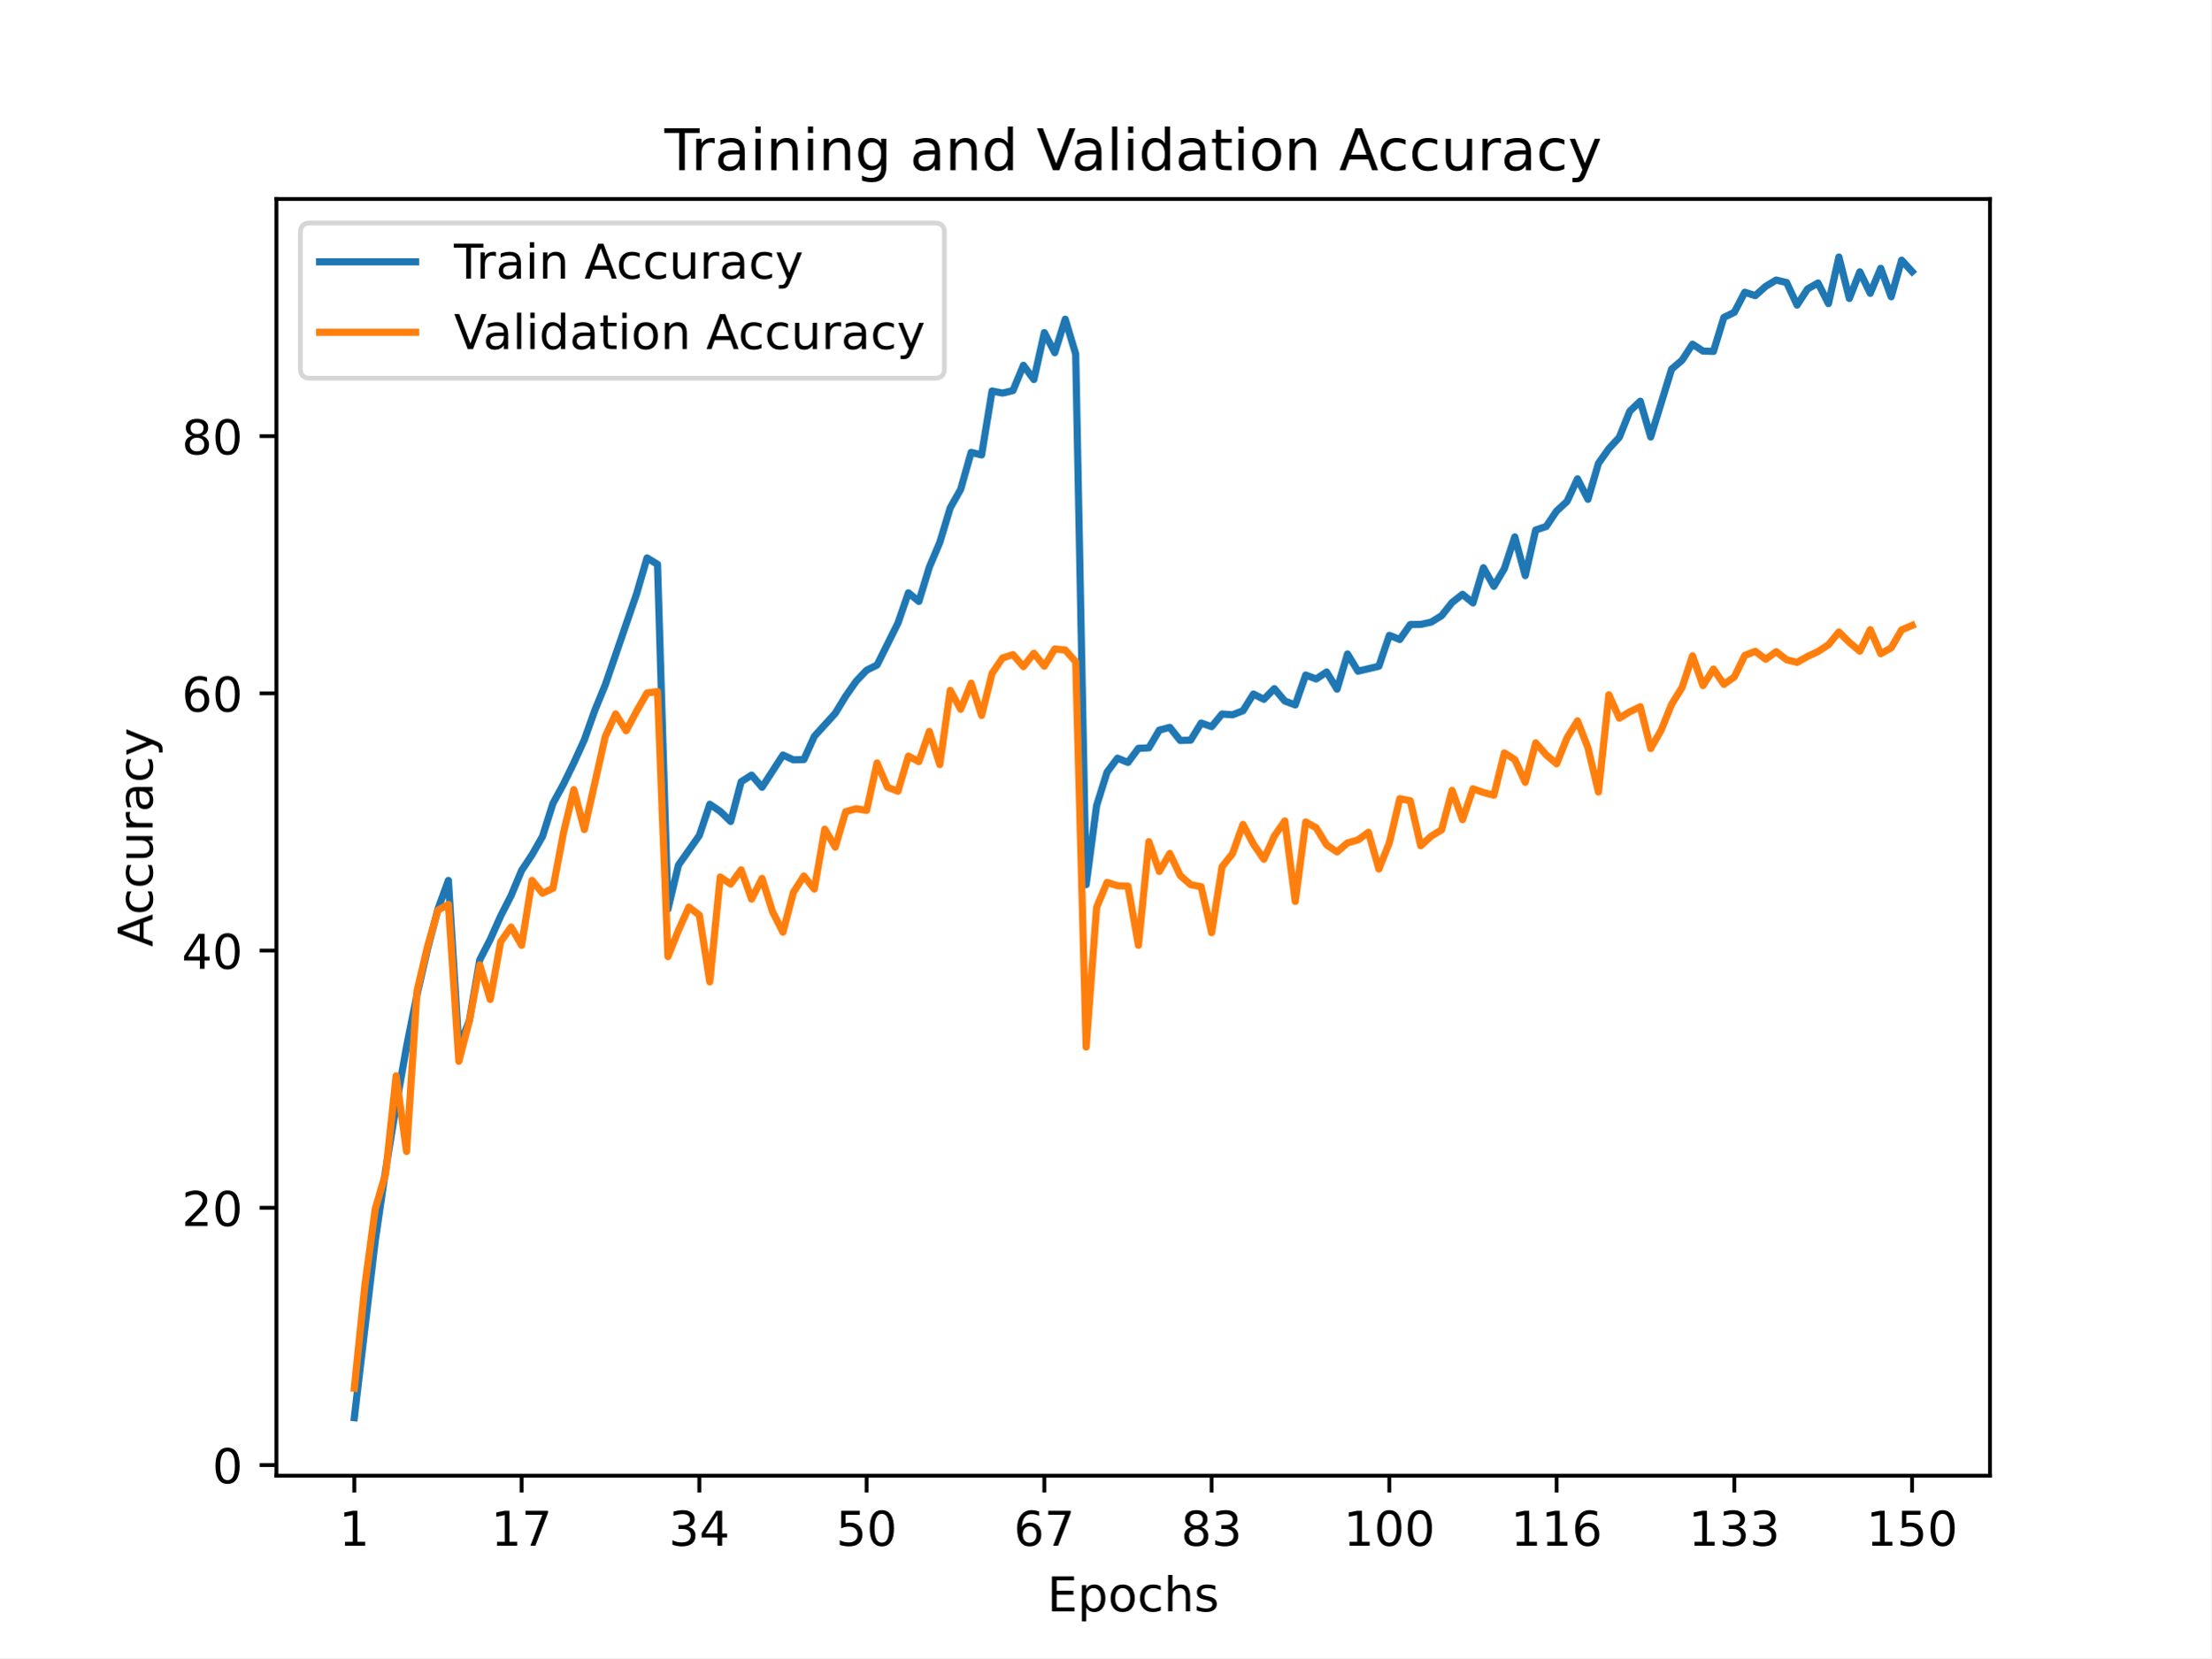
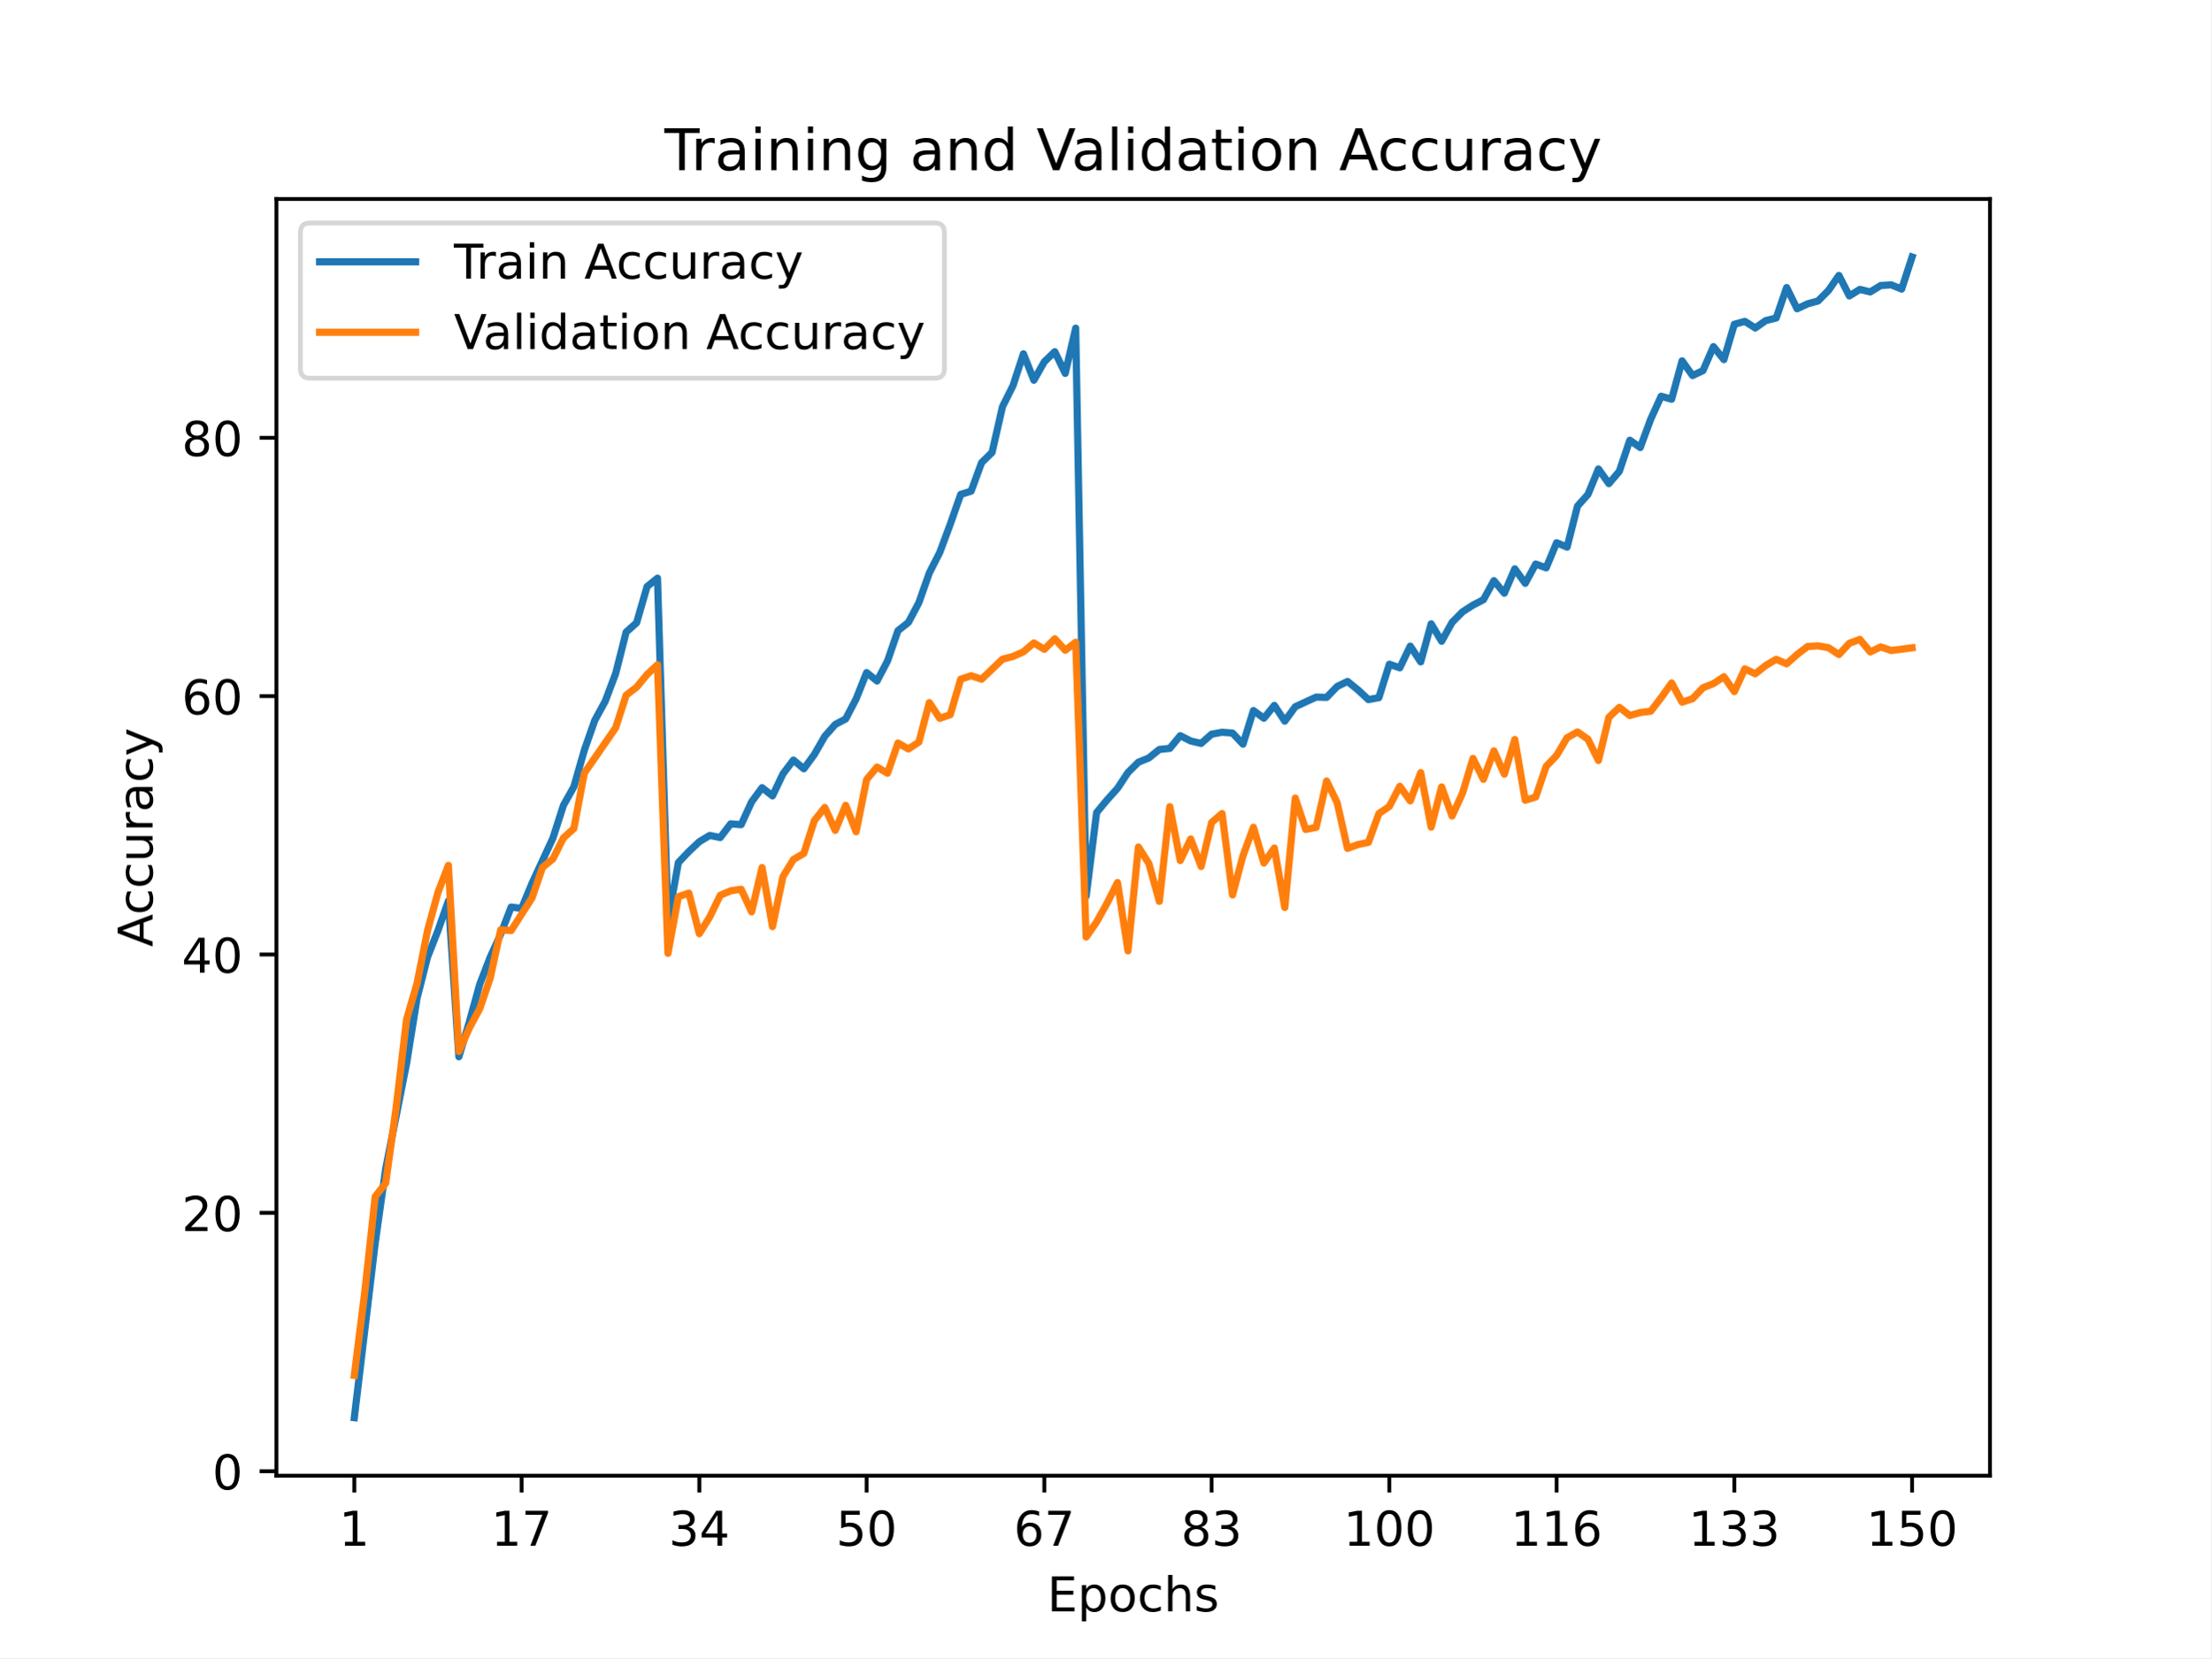
<svg xmlns="http://www.w3.org/2000/svg" xmlns:xlink="http://www.w3.org/1999/xlink" width="460.8pt" height="345.6pt" viewBox="0 0 460.8 345.6" version="1.1">
  <defs>
    <style type="text/css">*{stroke-linejoin: round; stroke-linecap: butt}</style>
  </defs>
  <g id="figure_1">
    <g id="patch_1">
      <path d="M 0 345.6  L 460.8 345.6  L 460.8 0  L 0 0  z " style="fill: #ffffff" />
    </g>
    <g id="axes_1">
      <g id="patch_2">
        <path d="M 57.6 307.584  L 414.72 307.584  L 414.72 41.472  L 57.6 41.472  z " style="fill: #ffffff" />
      </g>
      <g id="matplotlib.axis_1">
        <g id="xtick_1">
          <g id="line2d_1">
            <defs>
-               <path id="mafcbf02eaa" d="M 0 0  L 0 3.5  " style="stroke: #000000; stroke-width: 0.8" />
+               <path id="mf910238508" d="M 0 0  L 0 3.5  " style="stroke: #000000; stroke-width: 0.8" />
            </defs>
            <g>
-               <use xlink:href="#mafcbf02eaa" x="73.833" y="307.584" style="stroke: #000000; stroke-width: 0.8" />
+               <use xlink:href="#mf910238508" x="73.833" y="307.584" style="stroke: #000000; stroke-width: 0.8" />
            </g>
          </g>
          <g id="text_1">
            <g transform="translate(70.65148 322.1824) scale(0.1 -0.1)">
              <defs>
                <path id="DejaVuSans-31" d="M 794 531  L 1825 531  L 1825 4091  L 703 3866  L 703 4441  L 1819 4666  L 2450 4666  L 2450 531  L 3481 531  L 3481 0  L 794 0  L 794 531  z " transform="scale(0.015625)" />
              </defs>
              <use xlink:href="#DejaVuSans-31" />
            </g>
          </g>
        </g>
        <g id="xtick_2">
          <g id="line2d_2">
            <g>
-               <use xlink:href="#mafcbf02eaa" x="108.695" y="307.584" style="stroke: #000000; stroke-width: 0.8" />
+               <use xlink:href="#mf910238508" x="108.695" y="307.584" style="stroke: #000000; stroke-width: 0.8" />
            </g>
          </g>
          <g id="text_2">
            <g transform="translate(102.3325 322.1824) scale(0.1 -0.1)">
              <defs>
                <path id="DejaVuSans-37" d="M 525 4666  L 3525 4666  L 3525 4397  L 1831 0  L 1172 0  L 2766 4134  L 525 4134  L 525 4666  z " transform="scale(0.015625)" />
              </defs>
              <use xlink:href="#DejaVuSans-31" />
              <use xlink:href="#DejaVuSans-37" x="63.623" />
            </g>
          </g>
        </g>
        <g id="xtick_3">
          <g id="line2d_3">
            <g>
-               <use xlink:href="#mafcbf02eaa" x="145.736" y="307.584" style="stroke: #000000; stroke-width: 0.8" />
+               <use xlink:href="#mf910238508" x="145.736" y="307.584" style="stroke: #000000; stroke-width: 0.8" />
            </g>
          </g>
          <g id="text_3">
            <g transform="translate(139.3736 322.1824) scale(0.1 -0.1)">
              <defs>
                <path id="DejaVuSans-33" d="M 2597 2516  Q 3050 2419 3304 2112  Q 3559 1806 3559 1356  Q 3559 666 3084 287  Q 2609 -91 1734 -91  Q 1441 -91 1130 -33  Q 819 25 488 141  L 488 750  Q 750 597 1062 519  Q 1375 441 1716 441  Q 2309 441 2620 675  Q 2931 909 2931 1356  Q 2931 1769 2642 2001  Q 2353 2234 1838 2234  L 1294 2234  L 1294 2753  L 1863 2753  Q 2328 2753 2575 2939  Q 2822 3125 2822 3475  Q 2822 3834 2567 4026  Q 2313 4219 1838 4219  Q 1578 4219 1281 4162  Q 984 4106 628 3988  L 628 4550  Q 988 4650 1302 4700  Q 1616 4750 1894 4750  Q 2613 4750 3031 4423  Q 3450 4097 3450 3541  Q 3450 3153 3228 2886  Q 3006 2619 2597 2516  z " transform="scale(0.015625)" />
                <path id="DejaVuSans-34" d="M 2419 4116  L 825 1625  L 2419 1625  L 2419 4116  z M 2253 4666  L 3047 4666  L 3047 1625  L 3713 1625  L 3713 1100  L 3047 1100  L 3047 0  L 2419 0  L 2419 1100  L 313 1100  L 313 1709  L 2253 4666  z " transform="scale(0.015625)" />
              </defs>
              <use xlink:href="#DejaVuSans-33" />
              <use xlink:href="#DejaVuSans-34" x="63.623" />
            </g>
          </g>
        </g>
        <g id="xtick_4">
          <g id="line2d_4">
            <g>
-               <use xlink:href="#mafcbf02eaa" x="180.598" y="307.584" style="stroke: #000000; stroke-width: 0.8" />
+               <use xlink:href="#mf910238508" x="180.598" y="307.584" style="stroke: #000000; stroke-width: 0.8" />
            </g>
          </g>
          <g id="text_4">
            <g transform="translate(174.2358 322.1824) scale(0.1 -0.1)">
              <defs>
                <path id="DejaVuSans-35" d="M 691 4666  L 3169 4666  L 3169 4134  L 1269 4134  L 1269 2991  Q 1406 3038 1543 3061  Q 1681 3084 1819 3084  Q 2600 3084 3056 2656  Q 3513 2228 3513 1497  Q 3513 744 3044 326  Q 2575 -91 1722 -91  Q 1428 -91 1123 -41  Q 819 9 494 109  L 494 744  Q 775 591 1075 516  Q 1375 441 1709 441  Q 2250 441 2565 725  Q 2881 1009 2881 1497  Q 2881 1984 2565 2268  Q 2250 2553 1709 2553  Q 1456 2553 1204 2497  Q 953 2441 691 2322  L 691 4666  z " transform="scale(0.015625)" />
                <path id="DejaVuSans-30" d="M 2034 4250  Q 1547 4250 1301 3770  Q 1056 3291 1056 2328  Q 1056 1369 1301 889  Q 1547 409 2034 409  Q 2525 409 2770 889  Q 3016 1369 3016 2328  Q 3016 3291 2770 3770  Q 2525 4250 2034 4250  z M 2034 4750  Q 2819 4750 3233 4129  Q 3647 3509 3647 2328  Q 3647 1150 3233 529  Q 2819 -91 2034 -91  Q 1250 -91 836 529  Q 422 1150 422 2328  Q 422 3509 836 4129  Q 1250 4750 2034 4750  z " transform="scale(0.015625)" />
              </defs>
              <use xlink:href="#DejaVuSans-35" />
              <use xlink:href="#DejaVuSans-30" x="63.623" />
            </g>
          </g>
        </g>
        <g id="xtick_5">
          <g id="line2d_5">
            <g>
-               <use xlink:href="#mafcbf02eaa" x="217.639" y="307.584" style="stroke: #000000; stroke-width: 0.8" />
+               <use xlink:href="#mf910238508" x="217.639" y="307.584" style="stroke: #000000; stroke-width: 0.8" />
            </g>
          </g>
          <g id="text_5">
            <g transform="translate(211.2769 322.1824) scale(0.1 -0.1)">
              <defs>
                <path id="DejaVuSans-36" d="M 2113 2584  Q 1688 2584 1439 2293  Q 1191 2003 1191 1497  Q 1191 994 1439 701  Q 1688 409 2113 409  Q 2538 409 2786 701  Q 3034 994 3034 1497  Q 3034 2003 2786 2293  Q 2538 2584 2113 2584  z M 3366 4563  L 3366 3988  Q 3128 4100 2886 4159  Q 2644 4219 2406 4219  Q 1781 4219 1451 3797  Q 1122 3375 1075 2522  Q 1259 2794 1537 2939  Q 1816 3084 2150 3084  Q 2853 3084 3261 2657  Q 3669 2231 3669 1497  Q 3669 778 3244 343  Q 2819 -91 2113 -91  Q 1303 -91 875 529  Q 447 1150 447 2328  Q 447 3434 972 4092  Q 1497 4750 2381 4750  Q 2619 4750 2861 4703  Q 3103 4656 3366 4563  z " transform="scale(0.015625)" />
              </defs>
              <use xlink:href="#DejaVuSans-36" />
              <use xlink:href="#DejaVuSans-37" x="63.623" />
            </g>
          </g>
        </g>
        <g id="xtick_6">
          <g id="line2d_6">
            <g>
-               <use xlink:href="#mafcbf02eaa" x="252.502" y="307.584" style="stroke: #000000; stroke-width: 0.8" />
+               <use xlink:href="#mf910238508" x="252.502" y="307.584" style="stroke: #000000; stroke-width: 0.8" />
            </g>
          </g>
          <g id="text_6">
            <g transform="translate(246.1392 322.1824) scale(0.1 -0.1)">
              <defs>
                <path id="DejaVuSans-38" d="M 2034 2216  Q 1584 2216 1326 1975  Q 1069 1734 1069 1313  Q 1069 891 1326 650  Q 1584 409 2034 409  Q 2484 409 2743 651  Q 3003 894 3003 1313  Q 3003 1734 2745 1975  Q 2488 2216 2034 2216  z M 1403 2484  Q 997 2584 770 2862  Q 544 3141 544 3541  Q 544 4100 942 4425  Q 1341 4750 2034 4750  Q 2731 4750 3128 4425  Q 3525 4100 3525 3541  Q 3525 3141 3298 2862  Q 3072 2584 2669 2484  Q 3125 2378 3379 2068  Q 3634 1759 3634 1313  Q 3634 634 3220 271  Q 2806 -91 2034 -91  Q 1263 -91 848 271  Q 434 634 434 1313  Q 434 1759 690 2068  Q 947 2378 1403 2484  z M 1172 3481  Q 1172 3119 1398 2916  Q 1625 2713 2034 2713  Q 2441 2713 2670 2916  Q 2900 3119 2900 3481  Q 2900 3844 2670 4047  Q 2441 4250 2034 4250  Q 1625 4250 1398 4047  Q 1172 3844 1172 3481  z " transform="scale(0.015625)" />
              </defs>
              <use xlink:href="#DejaVuSans-38" />
              <use xlink:href="#DejaVuSans-33" x="63.623" />
            </g>
          </g>
        </g>
        <g id="xtick_7">
          <g id="line2d_7">
            <g>
-               <use xlink:href="#mafcbf02eaa" x="289.543" y="307.584" style="stroke: #000000; stroke-width: 0.8" />
+               <use xlink:href="#mf910238508" x="289.543" y="307.584" style="stroke: #000000; stroke-width: 0.8" />
            </g>
          </g>
          <g id="text_7">
            <g transform="translate(279.999 322.1824) scale(0.1 -0.1)">
              <use xlink:href="#DejaVuSans-31" />
              <use xlink:href="#DejaVuSans-30" x="63.623" />
              <use xlink:href="#DejaVuSans-30" x="127.246" />
            </g>
          </g>
        </g>
        <g id="xtick_8">
          <g id="line2d_8">
            <g>
-               <use xlink:href="#mafcbf02eaa" x="324.405" y="307.584" style="stroke: #000000; stroke-width: 0.8" />
+               <use xlink:href="#mf910238508" x="324.405" y="307.584" style="stroke: #000000; stroke-width: 0.8" />
            </g>
          </g>
          <g id="text_8">
            <g transform="translate(314.8613 322.1824) scale(0.1 -0.1)">
              <use xlink:href="#DejaVuSans-31" />
              <use xlink:href="#DejaVuSans-31" x="63.623" />
              <use xlink:href="#DejaVuSans-36" x="127.246" />
            </g>
          </g>
        </g>
        <g id="xtick_9">
          <g id="line2d_9">
            <g>
-               <use xlink:href="#mafcbf02eaa" x="361.446" y="307.584" style="stroke: #000000; stroke-width: 0.8" />
+               <use xlink:href="#mf910238508" x="361.446" y="307.584" style="stroke: #000000; stroke-width: 0.8" />
            </g>
          </g>
          <g id="text_9">
            <g transform="translate(351.9024 322.1824) scale(0.1 -0.1)">
              <use xlink:href="#DejaVuSans-31" />
              <use xlink:href="#DejaVuSans-33" x="63.623" />
              <use xlink:href="#DejaVuSans-33" x="127.246" />
            </g>
          </g>
        </g>
        <g id="xtick_10">
          <g id="line2d_10">
            <g>
-               <use xlink:href="#mafcbf02eaa" x="398.487" y="307.584" style="stroke: #000000; stroke-width: 0.8" />
+               <use xlink:href="#mf910238508" x="398.487" y="307.584" style="stroke: #000000; stroke-width: 0.8" />
            </g>
          </g>
          <g id="text_10">
            <g transform="translate(388.9435 322.1824) scale(0.1 -0.1)">
              <use xlink:href="#DejaVuSans-31" />
              <use xlink:href="#DejaVuSans-35" x="63.623" />
              <use xlink:href="#DejaVuSans-30" x="127.246" />
            </g>
          </g>
        </g>
        <g id="text_11">
          <g transform="translate(218.2444 335.8606) scale(0.1 -0.1)">
            <defs>
              <path id="DejaVuSans-45" d="M 628 4666  L 3578 4666  L 3578 4134  L 1259 4134  L 1259 2753  L 3481 2753  L 3481 2222  L 1259 2222  L 1259 531  L 3634 531  L 3634 0  L 628 0  L 628 4666  z " transform="scale(0.015625)" />
              <path id="DejaVuSans-70" d="M 1159 525  L 1159 -1331  L 581 -1331  L 581 3500  L 1159 3500  L 1159 2969  Q 1341 3281 1617 3432  Q 1894 3584 2278 3584  Q 2916 3584 3314 3078  Q 3713 2572 3713 1747  Q 3713 922 3314 415  Q 2916 -91 2278 -91  Q 1894 -91 1617 61  Q 1341 213 1159 525  z M 3116 1747  Q 3116 2381 2855 2742  Q 2594 3103 2138 3103  Q 1681 3103 1420 2742  Q 1159 2381 1159 1747  Q 1159 1113 1420 752  Q 1681 391 2138 391  Q 2594 391 2855 752  Q 3116 1113 3116 1747  z " transform="scale(0.015625)" />
              <path id="DejaVuSans-6f" d="M 1959 3097  Q 1497 3097 1228 2736  Q 959 2375 959 1747  Q 959 1119 1226 758  Q 1494 397 1959 397  Q 2419 397 2687 759  Q 2956 1122 2956 1747  Q 2956 2369 2687 2733  Q 2419 3097 1959 3097  z M 1959 3584  Q 2709 3584 3137 3096  Q 3566 2609 3566 1747  Q 3566 888 3137 398  Q 2709 -91 1959 -91  Q 1206 -91 779 398  Q 353 888 353 1747  Q 353 2609 779 3096  Q 1206 3584 1959 3584  z " transform="scale(0.015625)" />
              <path id="DejaVuSans-63" d="M 3122 3366  L 3122 2828  Q 2878 2963 2633 3030  Q 2388 3097 2138 3097  Q 1578 3097 1268 2742  Q 959 2388 959 1747  Q 959 1106 1268 751  Q 1578 397 2138 397  Q 2388 397 2633 464  Q 2878 531 3122 666  L 3122 134  Q 2881 22 2623 -34  Q 2366 -91 2075 -91  Q 1284 -91 818 406  Q 353 903 353 1747  Q 353 2603 823 3093  Q 1294 3584 2113 3584  Q 2378 3584 2631 3529  Q 2884 3475 3122 3366  z " transform="scale(0.015625)" />
              <path id="DejaVuSans-68" d="M 3513 2113  L 3513 0  L 2938 0  L 2938 2094  Q 2938 2591 2744 2837  Q 2550 3084 2163 3084  Q 1697 3084 1428 2787  Q 1159 2491 1159 1978  L 1159 0  L 581 0  L 581 4863  L 1159 4863  L 1159 2956  Q 1366 3272 1645 3428  Q 1925 3584 2291 3584  Q 2894 3584 3203 3211  Q 3513 2838 3513 2113  z " transform="scale(0.015625)" />
              <path id="DejaVuSans-73" d="M 2834 3397  L 2834 2853  Q 2591 2978 2328 3040  Q 2066 3103 1784 3103  Q 1356 3103 1142 2972  Q 928 2841 928 2578  Q 928 2378 1081 2264  Q 1234 2150 1697 2047  L 1894 2003  Q 2506 1872 2764 1633  Q 3022 1394 3022 966  Q 3022 478 2636 193  Q 2250 -91 1575 -91  Q 1294 -91 989 -36  Q 684 19 347 128  L 347 722  Q 666 556 975 473  Q 1284 391 1588 391  Q 1994 391 2212 530  Q 2431 669 2431 922  Q 2431 1156 2273 1281  Q 2116 1406 1581 1522  L 1381 1569  Q 847 1681 609 1914  Q 372 2147 372 2553  Q 372 3047 722 3315  Q 1072 3584 1716 3584  Q 2034 3584 2315 3537  Q 2597 3491 2834 3397  z " transform="scale(0.015625)" />
            </defs>
            <use xlink:href="#DejaVuSans-45" />
            <use xlink:href="#DejaVuSans-70" x="63.184" />
            <use xlink:href="#DejaVuSans-6f" x="126.66" />
            <use xlink:href="#DejaVuSans-63" x="187.842" />
            <use xlink:href="#DejaVuSans-68" x="242.822" />
            <use xlink:href="#DejaVuSans-73" x="306.201" />
          </g>
        </g>
      </g>
      <g id="matplotlib.axis_2">
        <g id="ytick_1">
          <g id="line2d_11">
            <defs>
-               <path id="mb6d8bcb2be" d="M 0 0  L -3.5 0  " style="stroke: #000000; stroke-width: 0.8" />
+               <path id="m7ec972b037" d="M 0 0  L -3.5 0  " style="stroke: #000000; stroke-width: 0.8" />
            </defs>
            <g>
-               <use xlink:href="#mb6d8bcb2be" x="57.6" y="305.358" style="stroke: #000000; stroke-width: 0.8" />
+               <use xlink:href="#m7ec972b037" x="57.6" y="306.649" style="stroke: #000000; stroke-width: 0.8" />
            </g>
          </g>
          <g id="text_12">
-             <g transform="translate(44.2375 309.1577) scale(0.1 -0.1)">
+             <g transform="translate(44.2375 310.4481) scale(0.1 -0.1)">
              <use xlink:href="#DejaVuSans-30" />
            </g>
          </g>
        </g>
        <g id="ytick_2">
          <g id="line2d_12">
            <g>
-               <use xlink:href="#mb6d8bcb2be" x="57.6" y="251.744" style="stroke: #000000; stroke-width: 0.8" />
+               <use xlink:href="#m7ec972b037" x="57.6" y="252.797" style="stroke: #000000; stroke-width: 0.8" />
            </g>
          </g>
          <g id="text_13">
-             <g transform="translate(37.875 255.543) scale(0.1 -0.1)">
+             <g transform="translate(37.875 256.5959) scale(0.1 -0.1)">
              <defs>
                <path id="DejaVuSans-32" d="M 1228 531  L 3431 531  L 3431 0  L 469 0  L 469 531  Q 828 903 1448 1529  Q 2069 2156 2228 2338  Q 2531 2678 2651 2914  Q 2772 3150 2772 3378  Q 2772 3750 2511 3984  Q 2250 4219 1831 4219  Q 1534 4219 1204 4116  Q 875 4013 500 3803  L 500 4441  Q 881 4594 1212 4672  Q 1544 4750 1819 4750  Q 2544 4750 2975 4387  Q 3406 4025 3406 3419  Q 3406 3131 3298 2873  Q 3191 2616 2906 2266  Q 2828 2175 2409 1742  Q 1991 1309 1228 531  z " transform="scale(0.015625)" />
              </defs>
              <use xlink:href="#DejaVuSans-32" />
              <use xlink:href="#DejaVuSans-30" x="63.623" />
            </g>
          </g>
        </g>
        <g id="ytick_3">
          <g id="line2d_13">
            <g>
-               <use xlink:href="#mb6d8bcb2be" x="57.6" y="198.129" style="stroke: #000000; stroke-width: 0.8" />
+               <use xlink:href="#m7ec972b037" x="57.6" y="198.945" style="stroke: #000000; stroke-width: 0.8" />
            </g>
          </g>
          <g id="text_14">
-             <g transform="translate(37.875 201.9284) scale(0.1 -0.1)">
+             <g transform="translate(37.875 202.7438) scale(0.1 -0.1)">
              <use xlink:href="#DejaVuSans-34" />
              <use xlink:href="#DejaVuSans-30" x="63.623" />
            </g>
          </g>
        </g>
        <g id="ytick_4">
          <g id="line2d_14">
            <g>
-               <use xlink:href="#mb6d8bcb2be" x="57.6" y="144.515" style="stroke: #000000; stroke-width: 0.8" />
+               <use xlink:href="#m7ec972b037" x="57.6" y="145.092" style="stroke: #000000; stroke-width: 0.8" />
            </g>
          </g>
          <g id="text_15">
-             <g transform="translate(37.875 148.3137) scale(0.1 -0.1)">
+             <g transform="translate(37.875 148.8916) scale(0.1 -0.1)">
              <use xlink:href="#DejaVuSans-36" />
              <use xlink:href="#DejaVuSans-30" x="63.623" />
            </g>
          </g>
        </g>
        <g id="ytick_5">
          <g id="line2d_15">
            <g>
-               <use xlink:href="#mb6d8bcb2be" x="57.6" y="90.9" style="stroke: #000000; stroke-width: 0.8" />
+               <use xlink:href="#m7ec972b037" x="57.6" y="91.24" style="stroke: #000000; stroke-width: 0.8" />
            </g>
          </g>
          <g id="text_16">
-             <g transform="translate(37.875 94.6991) scale(0.1 -0.1)">
+             <g transform="translate(37.875 95.03949) scale(0.1 -0.1)">
              <use xlink:href="#DejaVuSans-38" />
              <use xlink:href="#DejaVuSans-30" x="63.623" />
            </g>
          </g>
        </g>
        <g id="text_17">
          <g transform="translate(31.79531 197.3561) rotate(-90) scale(0.1 -0.1)">
            <defs>
              <path id="DejaVuSans-41" d="M 2188 4044  L 1331 1722  L 3047 1722  L 2188 4044  z M 1831 4666  L 2547 4666  L 4325 0  L 3669 0  L 3244 1197  L 1141 1197  L 716 0  L 50 0  L 1831 4666  z " transform="scale(0.015625)" />
              <path id="DejaVuSans-75" d="M 544 1381  L 544 3500  L 1119 3500  L 1119 1403  Q 1119 906 1312 657  Q 1506 409 1894 409  Q 2359 409 2629 706  Q 2900 1003 2900 1516  L 2900 3500  L 3475 3500  L 3475 0  L 2900 0  L 2900 538  Q 2691 219 2414 64  Q 2138 -91 1772 -91  Q 1169 -91 856 284  Q 544 659 544 1381  z M 1991 3584  L 1991 3584  z " transform="scale(0.015625)" />
              <path id="DejaVuSans-72" d="M 2631 2963  Q 2534 3019 2420 3045  Q 2306 3072 2169 3072  Q 1681 3072 1420 2755  Q 1159 2438 1159 1844  L 1159 0  L 581 0  L 581 3500  L 1159 3500  L 1159 2956  Q 1341 3275 1631 3429  Q 1922 3584 2338 3584  Q 2397 3584 2469 3576  Q 2541 3569 2628 3553  L 2631 2963  z " transform="scale(0.015625)" />
              <path id="DejaVuSans-61" d="M 2194 1759  Q 1497 1759 1228 1600  Q 959 1441 959 1056  Q 959 750 1161 570  Q 1363 391 1709 391  Q 2188 391 2477 730  Q 2766 1069 2766 1631  L 2766 1759  L 2194 1759  z M 3341 1997  L 3341 0  L 2766 0  L 2766 531  Q 2569 213 2275 61  Q 1981 -91 1556 -91  Q 1019 -91 701 211  Q 384 513 384 1019  Q 384 1609 779 1909  Q 1175 2209 1959 2209  L 2766 2209  L 2766 2266  Q 2766 2663 2505 2880  Q 2244 3097 1772 3097  Q 1472 3097 1187 3025  Q 903 2953 641 2809  L 641 3341  Q 956 3463 1253 3523  Q 1550 3584 1831 3584  Q 2591 3584 2966 3190  Q 3341 2797 3341 1997  z " transform="scale(0.015625)" />
              <path id="DejaVuSans-79" d="M 2059 -325  Q 1816 -950 1584 -1140  Q 1353 -1331 966 -1331  L 506 -1331  L 506 -850  L 844 -850  Q 1081 -850 1212 -737  Q 1344 -625 1503 -206  L 1606 56  L 191 3500  L 800 3500  L 1894 763  L 2988 3500  L 3597 3500  L 2059 -325  z " transform="scale(0.015625)" />
            </defs>
            <use xlink:href="#DejaVuSans-41" />
            <use xlink:href="#DejaVuSans-63" x="66.658" />
            <use xlink:href="#DejaVuSans-63" x="121.639" />
            <use xlink:href="#DejaVuSans-75" x="176.619" />
            <use xlink:href="#DejaVuSans-72" x="239.998" />
            <use xlink:href="#DejaVuSans-61" x="281.111" />
            <use xlink:href="#DejaVuSans-63" x="342.391" />
            <use xlink:href="#DejaVuSans-79" x="397.371" />
          </g>
        </g>
      </g>
      <g id="line2d_16">
-         <path d="M 73.833 295.488  L 78.191 258.628  L 80.369 243.812  L 82.548 230.459  L 84.727 218.119  L 86.906 207.273  L 89.085 197.824  L 91.264 189.484  L 93.443 183.508  L 95.622 218.326  L 97.801 212.715  L 99.979 200.059  L 102.158 195.824  L 104.337 190.926  L 106.516 186.65  L 108.695 181.439  L 110.874 178.158  L 113.053 174.332  L 115.232 167.451  L 117.411 163.467  L 119.589 158.993  L 121.768 154.203  L 123.947 148.083  L 126.126 142.772  L 132.663 123.771  L 134.842 116.284  L 137.021 117.616  L 139.199 189.5  L 141.378 180.332  L 145.736 174.139  L 147.915 167.628  L 150.094 169.116  L 152.273 171.217  L 154.452 162.939  L 156.631 161.556  L 158.809 164.092  L 163.167 157.374  L 165.346 158.371  L 167.525 158.312  L 169.704 153.479  L 174.062 148.678  L 176.241 145.104  L 178.419 141.992  L 180.598 139.692  L 182.777 138.614  L 187.135 129.867  L 189.314 123.559  L 191.493 125.353  L 193.672 118.219  L 195.851 113.059  L 198.029 105.864  L 200.208 101.979  L 202.387 94.283  L 204.566 94.819  L 206.745 81.491  L 208.924 81.93  L 211.103 81.407  L 213.282 76.14  L 215.461 79.107  L 217.639 69.323  L 219.818 73.513  L 221.997 66.532  L 224.176 73.802  L 226.355 184.396  L 228.534 167.92  L 230.713 160.931  L 232.892 158.025  L 235.071 158.913  L 237.249 155.975  L 239.428 155.87  L 241.607 152.173  L 243.786 151.602  L 245.965 154.337  L 248.144 154.264  L 250.323 150.707  L 252.502 151.455  L 254.681 148.822  L 256.859 148.986  L 259.038 148.139  L 261.217 144.657  L 263.396 145.753  L 265.575 143.528  L 267.754 146.11  L 269.933 146.927  L 272.112 140.697  L 274.291 141.517  L 276.469 140.065  L 278.648 143.643  L 280.827 136.306  L 283.006 139.896  L 287.364 138.861  L 289.543 132.424  L 291.722 133.288  L 293.901 130.173  L 296.079 130.143  L 298.258 129.671  L 300.437 128.328  L 302.616 125.581  L 304.795 123.873  L 306.974 125.669  L 309.153 118.337  L 311.332 122.203  L 313.511 118.522  L 315.689 111.906  L 317.868 119.975  L 320.047 110.461  L 322.226 109.737  L 324.405 106.507  L 326.584 104.502  L 328.763 99.8  L 330.942 104.068  L 333.121 96.588  L 335.299 93.5  L 337.478 91.138  L 339.657 85.697  L 341.836 83.619  L 344.015 91.069  L 348.373 76.931  L 350.552 75.073  L 352.731 71.738  L 354.909 73.17  L 357.088 73.242  L 359.267 66.154  L 361.446 65.084  L 363.625 60.905  L 365.804 61.621  L 367.983 59.675  L 370.162 58.367  L 372.341 58.889  L 374.519 63.583  L 376.698 60.23  L 378.877 58.98  L 381.056 63.278  L 383.235 53.568  L 385.414 62.208  L 387.593 56.654  L 389.772 61.136  L 391.951 55.919  L 394.129 61.851  L 396.308 54.227  L 398.487 56.605  L 398.487 56.605  " clip-path="url(#p18a515442e)" style="fill: none; stroke: #1f77b4; stroke-width: 1.5; stroke-linecap: square" />
+         <path d="M 73.833 295.488  L 78.191 259.038  L 80.369 243.631  L 84.727 221.643  L 86.906 208.073  L 89.085 199.51  L 91.264 193.969  L 93.443 187.781  L 95.622 220.262  L 97.801 213.011  L 99.979 205.138  L 102.158 199.497  L 104.337 194.717  L 106.516 189.065  L 108.695 189.343  L 110.874 184.089  L 115.232 174.668  L 117.411 167.869  L 119.589 163.984  L 121.768 156.377  L 123.947 150.149  L 126.126 146.153  L 128.305 140.362  L 130.484 131.753  L 132.663 129.806  L 134.842 122.267  L 137.021 120.504  L 139.199 191.806  L 141.378 179.776  L 143.557 177.484  L 145.736 175.433  L 147.915 174.129  L 150.094 174.566  L 152.273 171.717  L 154.452 171.892  L 156.631 167.137  L 158.809 164.175  L 160.988 165.885  L 163.167 161.297  L 165.346 158.418  L 167.525 160.238  L 169.704 157.263  L 171.883 153.464  L 174.062 151  L 176.241 149.848  L 178.419 145.663  L 180.598 140.184  L 182.777 141.931  L 184.956 137.771  L 187.135 131.452  L 189.314 129.726  L 191.493 125.603  L 193.672 119.413  L 195.851 115.134  L 198.029 109.275  L 200.208 103.053  L 202.387 102.363  L 204.566 96.424  L 206.745 94.294  L 208.924 84.754  L 211.103 80.392  L 213.282 73.741  L 215.461 79.245  L 217.639 75.397  L 219.818 73.299  L 221.997 77.823  L 224.176 68.391  L 226.355 186.804  L 228.534 169.369  L 230.713 166.733  L 232.892 164.312  L 235.071 161.011  L 237.249 158.86  L 239.428 157.977  L 241.607 156.208  L 243.786 155.984  L 245.965 153.334  L 248.144 154.444  L 250.323 154.95  L 252.502 153.025  L 254.681 152.626  L 256.859 152.791  L 259.038 155.106  L 261.217 148.097  L 263.396 149.705  L 265.575 147.02  L 267.754 150.308  L 269.933 147.303  L 274.291 145.292  L 276.469 145.362  L 278.648 143.095  L 280.827 142.028  L 283.006 143.795  L 285.185 145.817  L 287.364 145.407  L 289.543 138.444  L 291.722 139.19  L 293.901 134.672  L 296.079 137.957  L 298.258 130.025  L 300.437 133.66  L 302.616 129.728  L 304.795 127.523  L 306.974 126.12  L 309.153 124.995  L 311.332 121.026  L 313.511 123.638  L 315.689 118.557  L 317.868 121.581  L 320.047 117.563  L 322.226 118.352  L 324.405 113.12  L 326.584 114.033  L 328.763 105.479  L 330.942 103.05  L 333.121 97.746  L 335.299 100.796  L 337.478 98.228  L 339.657 91.757  L 341.836 93.27  L 344.015 87.376  L 346.194 82.586  L 348.373 83.208  L 350.552 75.208  L 352.731 78.275  L 354.909 77.244  L 357.088 72.247  L 359.267 74.95  L 361.446 67.583  L 363.625 66.977  L 365.804 68.358  L 367.983 66.818  L 370.162 66.282  L 372.341 59.936  L 374.519 64.352  L 376.698 63.326  L 378.877 62.731  L 381.056 60.545  L 383.235 57.405  L 385.414 61.675  L 387.593 60.316  L 389.772 60.841  L 391.951 59.505  L 394.129 59.365  L 396.308 60.251  L 398.487 53.568  L 398.487 53.568  " clip-path="url(#p832211b347)" style="fill: none; stroke: #1f77b4; stroke-width: 1.5; stroke-linecap: square" />
      </g>
      <g id="line2d_17">
-         <path d="M 73.833 289.354  L 76.012 268.15  L 78.191 251.985  L 80.369 244.586  L 82.548 224.239  L 84.727 240.002  L 86.906 206.52  L 89.085 197.325  L 91.264 189.712  L 93.443 188.505  L 95.622 221.21  L 97.801 212.82  L 99.979 201.105  L 102.158 208.316  L 104.337 196.306  L 106.516 193.223  L 108.695 197.03  L 110.874 183.492  L 113.053 186.173  L 115.232 185.154  L 117.411 173.654  L 119.589 164.593  L 121.768 172.903  L 126.126 153.549  L 128.305 148.804  L 130.484 152.315  L 132.663 148.241  L 134.842 144.434  L 137.021 144.139  L 139.199 199.389  L 141.378 193.947  L 143.557 189.068  L 145.736 190.73  L 147.915 204.643  L 150.094 182.795  L 152.273 184.27  L 154.452 181.294  L 156.631 187.406  L 158.809 183.09  L 160.988 190.007  L 163.167 194.296  L 165.346 185.985  L 167.525 182.581  L 169.704 185.315  L 171.883 172.823  L 174.062 176.576  L 176.241 169.177  L 178.419 168.561  L 180.598 168.909  L 182.777 159.017  L 184.956 164.084  L 187.135 164.915  L 189.314 157.596  L 191.493 158.749  L 193.672 152.449  L 195.851 159.366  L 198.029 143.898  L 200.208 147.839  L 202.387 142.397  L 204.566 149.125  L 206.745 140.359  L 208.924 137.143  L 211.103 136.446  L 213.282 138.939  L 215.461 136.151  L 217.639 138.858  L 219.818 135.266  L 221.997 135.48  L 224.176 137.92  L 226.355 218.235  L 228.534 189.122  L 230.713 183.921  L 232.892 184.618  L 235.071 184.699  L 237.249 197.03  L 239.428 175.423  L 241.607 181.643  L 243.786 177.89  L 245.965 182.5  L 248.144 184.404  L 250.323 184.806  L 252.502 194.403  L 254.681 180.651  L 256.859 177.916  L 259.038 171.831  L 261.217 175.933  L 263.396 179.096  L 265.575 174.271  L 267.754 171.107  L 269.933 187.889  L 272.112 171.322  L 274.291 172.528  L 276.469 176.094  L 278.648 177.568  L 280.827 175.691  L 283.006 175.075  L 285.185 173.466  L 287.364 181.133  L 289.543 175.665  L 291.722 166.47  L 293.901 166.899  L 296.079 176.281  L 298.258 174.297  L 300.437 172.957  L 302.616 164.727  L 304.795 170.839  L 306.974 164.406  L 309.153 165.183  L 311.332 165.746  L 313.511 156.926  L 315.689 158.32  L 317.868 163.065  L 320.047 154.835  L 322.226 157.328  L 324.405 159.205  L 326.584 153.763  L 328.763 150.251  L 330.942 155.881  L 333.121 165.076  L 335.299 144.809  L 337.478 149.688  L 339.657 148.348  L 341.836 147.302  L 344.015 156.015  L 346.194 152.181  L 348.373 146.793  L 350.552 143.281  L 352.731 136.687  L 354.909 142.906  L 357.088 139.448  L 359.267 142.638  L 361.446 141.083  L 363.625 136.606  L 365.804 135.749  L 367.983 137.411  L 370.162 135.829  L 372.341 137.518  L 374.519 138.054  L 376.698 136.821  L 378.877 135.802  L 381.056 134.381  L 383.235 131.727  L 385.414 133.899  L 387.593 135.722  L 389.772 131.245  L 391.951 136.258  L 394.129 135.025  L 396.308 131.272  L 398.487 130.36  L 398.487 130.36  " clip-path="url(#p18a515442e)" style="fill: none; stroke: #ff7f0e; stroke-width: 1.5; stroke-linecap: square" />
+         <path d="M 73.833 286.67  L 76.012 269.329  L 78.191 249.404  L 80.369 246.604  L 82.548 230.933  L 84.727 212.461  L 86.906 204.976  L 89.085 193.99  L 91.264 186.02  L 93.443 180.366  L 95.622 219.166  L 97.801 214.292  L 99.979 210.227  L 102.158 203.845  L 104.337 193.802  L 106.516 193.963  L 110.874 187.151  L 113.053 180.796  L 115.232 179.019  L 117.411 174.657  L 119.589 172.692  L 121.768 161.14  L 128.305 151.689  L 130.484 144.904  L 132.663 143.235  L 134.842 140.596  L 137.021 138.549  L 139.199 198.702  L 141.378 186.882  L 143.557 186.155  L 145.736 194.609  L 147.915 191.109  L 150.094 186.612  L 152.273 185.67  L 154.452 185.347  L 156.631 190.059  L 158.809 180.823  L 160.988 193.129  L 163.167 182.708  L 165.346 179.154  L 167.525 177.861  L 169.704 171.049  L 171.883 168.303  L 174.062 173.069  L 176.241 167.845  L 178.419 173.365  L 180.598 162.487  L 182.777 159.875  L 184.956 161.167  L 187.135 154.867  L 189.314 156.105  L 191.493 154.678  L 193.672 146.439  L 195.851 149.724  L 198.029 148.97  L 200.208 141.565  L 202.387 140.838  L 204.566 141.565  L 208.924 137.392  L 211.103 136.826  L 213.282 135.857  L 215.461 133.999  L 217.639 135.345  L 219.818 133.137  L 221.997 135.534  L 224.176 133.864  L 226.355 195.31  L 228.534 192.159  L 230.713 188.255  L 232.892 183.947  L 235.071 198.191  L 237.249 176.542  L 239.428 179.989  L 241.607 187.878  L 243.786 168.141  L 245.965 179.369  L 248.144 174.873  L 250.323 180.608  L 252.502 171.426  L 254.681 169.568  L 256.859 186.532  L 259.038 178.373  L 261.217 172.422  L 263.396 179.881  L 265.575 176.757  L 267.754 189.143  L 269.933 166.337  L 272.112 172.88  L 274.291 172.449  L 276.469 162.783  L 278.648 167.253  L 280.827 176.838  L 283.006 176.03  L 285.185 175.573  L 287.364 169.568  L 289.543 168.087  L 291.722 163.887  L 293.901 166.929  L 296.079 161.033  L 298.258 172.395  L 300.437 164.021  L 302.616 170.08  L 304.795 165.314  L 306.974 158.071  L 309.153 162.433  L 311.332 156.509  L 313.511 161.356  L 315.689 154.14  L 317.868 166.795  L 320.047 166.122  L 322.226 159.74  L 324.405 157.451  L 326.584 153.763  L 328.763 152.551  L 330.942 154.086  L 333.121 158.502  L 335.299 149.508  L 337.478 147.435  L 339.657 149.131  L 341.836 148.512  L 344.015 148.243  L 346.194 145.416  L 348.373 142.346  L 350.552 146.358  L 352.731 145.631  L 354.909 143.342  L 357.088 142.481  L 359.267 141.054  L 361.446 144.15  L 363.625 139.411  L 365.804 140.434  L 367.983 138.711  L 370.162 137.418  L 372.341 138.361  L 374.519 136.422  L 376.698 134.753  L 378.877 134.618  L 381.056 134.995  L 383.235 136.422  L 385.414 134.08  L 387.593 133.272  L 389.772 135.884  L 391.951 134.834  L 394.129 135.588  L 398.487 135.022  L 398.487 135.022  " clip-path="url(#p832211b347)" style="fill: none; stroke: #ff7f0e; stroke-width: 1.5; stroke-linecap: square" />
      </g>
      <g id="patch_3">
        <path d="M 57.6 307.584  L 57.6 41.472  " style="fill: none; stroke: #000000; stroke-width: 0.8; stroke-linejoin: miter; stroke-linecap: square" />
      </g>
      <g id="patch_4">
        <path d="M 414.72 307.584  L 414.72 41.472  " style="fill: none; stroke: #000000; stroke-width: 0.8; stroke-linejoin: miter; stroke-linecap: square" />
      </g>
      <g id="patch_5">
        <path d="M 57.6 307.584  L 414.72 307.584  " style="fill: none; stroke: #000000; stroke-width: 0.8; stroke-linejoin: miter; stroke-linecap: square" />
      </g>
      <g id="patch_6">
        <path d="M 57.6 41.472  L 414.72 41.472  " style="fill: none; stroke: #000000; stroke-width: 0.8; stroke-linejoin: miter; stroke-linecap: square" />
      </g>
      <g id="text_18">
        <g transform="translate(138.4575 35.472) scale(0.12 -0.12)">
          <defs>
            <path id="DejaVuSans-54" d="M -19 4666  L 3928 4666  L 3928 4134  L 2272 4134  L 2272 0  L 1638 0  L 1638 4134  L -19 4134  L -19 4666  z " transform="scale(0.015625)" />
            <path id="DejaVuSans-69" d="M 603 3500  L 1178 3500  L 1178 0  L 603 0  L 603 3500  z M 603 4863  L 1178 4863  L 1178 4134  L 603 4134  L 603 4863  z " transform="scale(0.015625)" />
            <path id="DejaVuSans-6e" d="M 3513 2113  L 3513 0  L 2938 0  L 2938 2094  Q 2938 2591 2744 2837  Q 2550 3084 2163 3084  Q 1697 3084 1428 2787  Q 1159 2491 1159 1978  L 1159 0  L 581 0  L 581 3500  L 1159 3500  L 1159 2956  Q 1366 3272 1645 3428  Q 1925 3584 2291 3584  Q 2894 3584 3203 3211  Q 3513 2838 3513 2113  z " transform="scale(0.015625)" />
            <path id="DejaVuSans-67" d="M 2906 1791  Q 2906 2416 2648 2759  Q 2391 3103 1925 3103  Q 1463 3103 1205 2759  Q 947 2416 947 1791  Q 947 1169 1205 825  Q 1463 481 1925 481  Q 2391 481 2648 825  Q 2906 1169 2906 1791  z M 3481 434  Q 3481 -459 3084 -895  Q 2688 -1331 1869 -1331  Q 1566 -1331 1297 -1286  Q 1028 -1241 775 -1147  L 775 -588  Q 1028 -725 1275 -790  Q 1522 -856 1778 -856  Q 2344 -856 2625 -561  Q 2906 -266 2906 331  L 2906 616  Q 2728 306 2450 153  Q 2172 0 1784 0  Q 1141 0 747 490  Q 353 981 353 1791  Q 353 2603 747 3093  Q 1141 3584 1784 3584  Q 2172 3584 2450 3431  Q 2728 3278 2906 2969  L 2906 3500  L 3481 3500  L 3481 434  z " transform="scale(0.015625)" />
            <path id="DejaVuSans-20" transform="scale(0.015625)" />
            <path id="DejaVuSans-64" d="M 2906 2969  L 2906 4863  L 3481 4863  L 3481 0  L 2906 0  L 2906 525  Q 2725 213 2448 61  Q 2172 -91 1784 -91  Q 1150 -91 751 415  Q 353 922 353 1747  Q 353 2572 751 3078  Q 1150 3584 1784 3584  Q 2172 3584 2448 3432  Q 2725 3281 2906 2969  z M 947 1747  Q 947 1113 1208 752  Q 1469 391 1925 391  Q 2381 391 2643 752  Q 2906 1113 2906 1747  Q 2906 2381 2643 2742  Q 2381 3103 1925 3103  Q 1469 3103 1208 2742  Q 947 2381 947 1747  z " transform="scale(0.015625)" />
            <path id="DejaVuSans-56" d="M 1831 0  L 50 4666  L 709 4666  L 2188 738  L 3669 4666  L 4325 4666  L 2547 0  L 1831 0  z " transform="scale(0.015625)" />
            <path id="DejaVuSans-6c" d="M 603 4863  L 1178 4863  L 1178 0  L 603 0  L 603 4863  z " transform="scale(0.015625)" />
            <path id="DejaVuSans-74" d="M 1172 4494  L 1172 3500  L 2356 3500  L 2356 3053  L 1172 3053  L 1172 1153  Q 1172 725 1289 603  Q 1406 481 1766 481  L 2356 481  L 2356 0  L 1766 0  Q 1100 0 847 248  Q 594 497 594 1153  L 594 3053  L 172 3053  L 172 3500  L 594 3500  L 594 4494  L 1172 4494  z " transform="scale(0.015625)" />
          </defs>
          <use xlink:href="#DejaVuSans-54" />
          <use xlink:href="#DejaVuSans-72" x="46.334" />
          <use xlink:href="#DejaVuSans-61" x="87.447" />
          <use xlink:href="#DejaVuSans-69" x="148.727" />
          <use xlink:href="#DejaVuSans-6e" x="176.51" />
          <use xlink:href="#DejaVuSans-69" x="239.889" />
          <use xlink:href="#DejaVuSans-6e" x="267.672" />
          <use xlink:href="#DejaVuSans-67" x="331.051" />
          <use xlink:href="#DejaVuSans-20" x="394.527" />
          <use xlink:href="#DejaVuSans-61" x="426.314" />
          <use xlink:href="#DejaVuSans-6e" x="487.594" />
          <use xlink:href="#DejaVuSans-64" x="550.973" />
          <use xlink:href="#DejaVuSans-20" x="614.449" />
          <use xlink:href="#DejaVuSans-56" x="646.236" />
          <use xlink:href="#DejaVuSans-61" x="706.895" />
          <use xlink:href="#DejaVuSans-6c" x="768.174" />
          <use xlink:href="#DejaVuSans-69" x="795.957" />
          <use xlink:href="#DejaVuSans-64" x="823.74" />
          <use xlink:href="#DejaVuSans-61" x="887.217" />
          <use xlink:href="#DejaVuSans-74" x="948.496" />
          <use xlink:href="#DejaVuSans-69" x="987.705" />
          <use xlink:href="#DejaVuSans-6f" x="1015.488" />
          <use xlink:href="#DejaVuSans-6e" x="1076.67" />
          <use xlink:href="#DejaVuSans-20" x="1140.049" />
          <use xlink:href="#DejaVuSans-41" x="1171.836" />
          <use xlink:href="#DejaVuSans-63" x="1238.494" />
          <use xlink:href="#DejaVuSans-63" x="1293.475" />
          <use xlink:href="#DejaVuSans-75" x="1348.455" />
          <use xlink:href="#DejaVuSans-72" x="1411.834" />
          <use xlink:href="#DejaVuSans-61" x="1452.947" />
          <use xlink:href="#DejaVuSans-63" x="1514.227" />
          <use xlink:href="#DejaVuSans-79" x="1569.207" />
        </g>
      </g>
      <g id="legend_1">
        <g id="patch_7">
          <path d="M 64.6 78.828  L 194.816 78.828  Q 196.816 78.828 196.816 76.828  L 196.816 48.472  Q 196.816 46.472 194.816 46.472  L 64.6 46.472  Q 62.6 46.472 62.6 48.472  L 62.6 76.828  Q 62.6 78.828 64.6 78.828  z " style="fill: #ffffff; opacity: 0.8; stroke: #cccccc; stroke-linejoin: miter" />
        </g>
        <g id="line2d_18">
          <path d="M 66.6 54.57  L 76.6 54.57  L 86.6 54.57  " style="fill: none; stroke: #1f77b4; stroke-width: 1.5; stroke-linecap: square" />
        </g>
        <g id="text_19">
          <g transform="translate(94.6 58.07044) scale(0.1 -0.1)">
            <use xlink:href="#DejaVuSans-54" />
            <use xlink:href="#DejaVuSans-72" x="46.334" />
            <use xlink:href="#DejaVuSans-61" x="87.447" />
            <use xlink:href="#DejaVuSans-69" x="148.727" />
            <use xlink:href="#DejaVuSans-6e" x="176.51" />
            <use xlink:href="#DejaVuSans-20" x="239.889" />
            <use xlink:href="#DejaVuSans-41" x="271.676" />
            <use xlink:href="#DejaVuSans-63" x="338.334" />
            <use xlink:href="#DejaVuSans-63" x="393.314" />
            <use xlink:href="#DejaVuSans-75" x="448.295" />
            <use xlink:href="#DejaVuSans-72" x="511.674" />
            <use xlink:href="#DejaVuSans-61" x="552.787" />
            <use xlink:href="#DejaVuSans-63" x="614.066" />
            <use xlink:href="#DejaVuSans-79" x="669.047" />
          </g>
        </g>
        <g id="line2d_19">
          <path d="M 66.6 69.249  L 76.6 69.249  L 86.6 69.249  " style="fill: none; stroke: #ff7f0e; stroke-width: 1.5; stroke-linecap: square" />
        </g>
        <g id="text_20">
          <g transform="translate(94.6 72.74856) scale(0.1 -0.1)">
            <use xlink:href="#DejaVuSans-56" />
            <use xlink:href="#DejaVuSans-61" x="60.658" />
            <use xlink:href="#DejaVuSans-6c" x="121.938" />
            <use xlink:href="#DejaVuSans-69" x="149.721" />
            <use xlink:href="#DejaVuSans-64" x="177.504" />
            <use xlink:href="#DejaVuSans-61" x="240.98" />
            <use xlink:href="#DejaVuSans-74" x="302.26" />
            <use xlink:href="#DejaVuSans-69" x="341.469" />
            <use xlink:href="#DejaVuSans-6f" x="369.252" />
            <use xlink:href="#DejaVuSans-6e" x="430.434" />
            <use xlink:href="#DejaVuSans-20" x="493.812" />
            <use xlink:href="#DejaVuSans-41" x="525.6" />
            <use xlink:href="#DejaVuSans-63" x="592.258" />
            <use xlink:href="#DejaVuSans-63" x="647.238" />
            <use xlink:href="#DejaVuSans-75" x="702.219" />
            <use xlink:href="#DejaVuSans-72" x="765.598" />
            <use xlink:href="#DejaVuSans-61" x="806.711" />
            <use xlink:href="#DejaVuSans-63" x="867.99" />
            <use xlink:href="#DejaVuSans-79" x="922.971" />
          </g>
        </g>
      </g>
    </g>
  </g>
  <defs>
-     <clipPath id="p18a515442e">
+     <clipPath id="p832211b347">
      <rect x="57.6" y="41.472" width="357.12" height="266.112" />
    </clipPath>
  </defs>
</svg>
